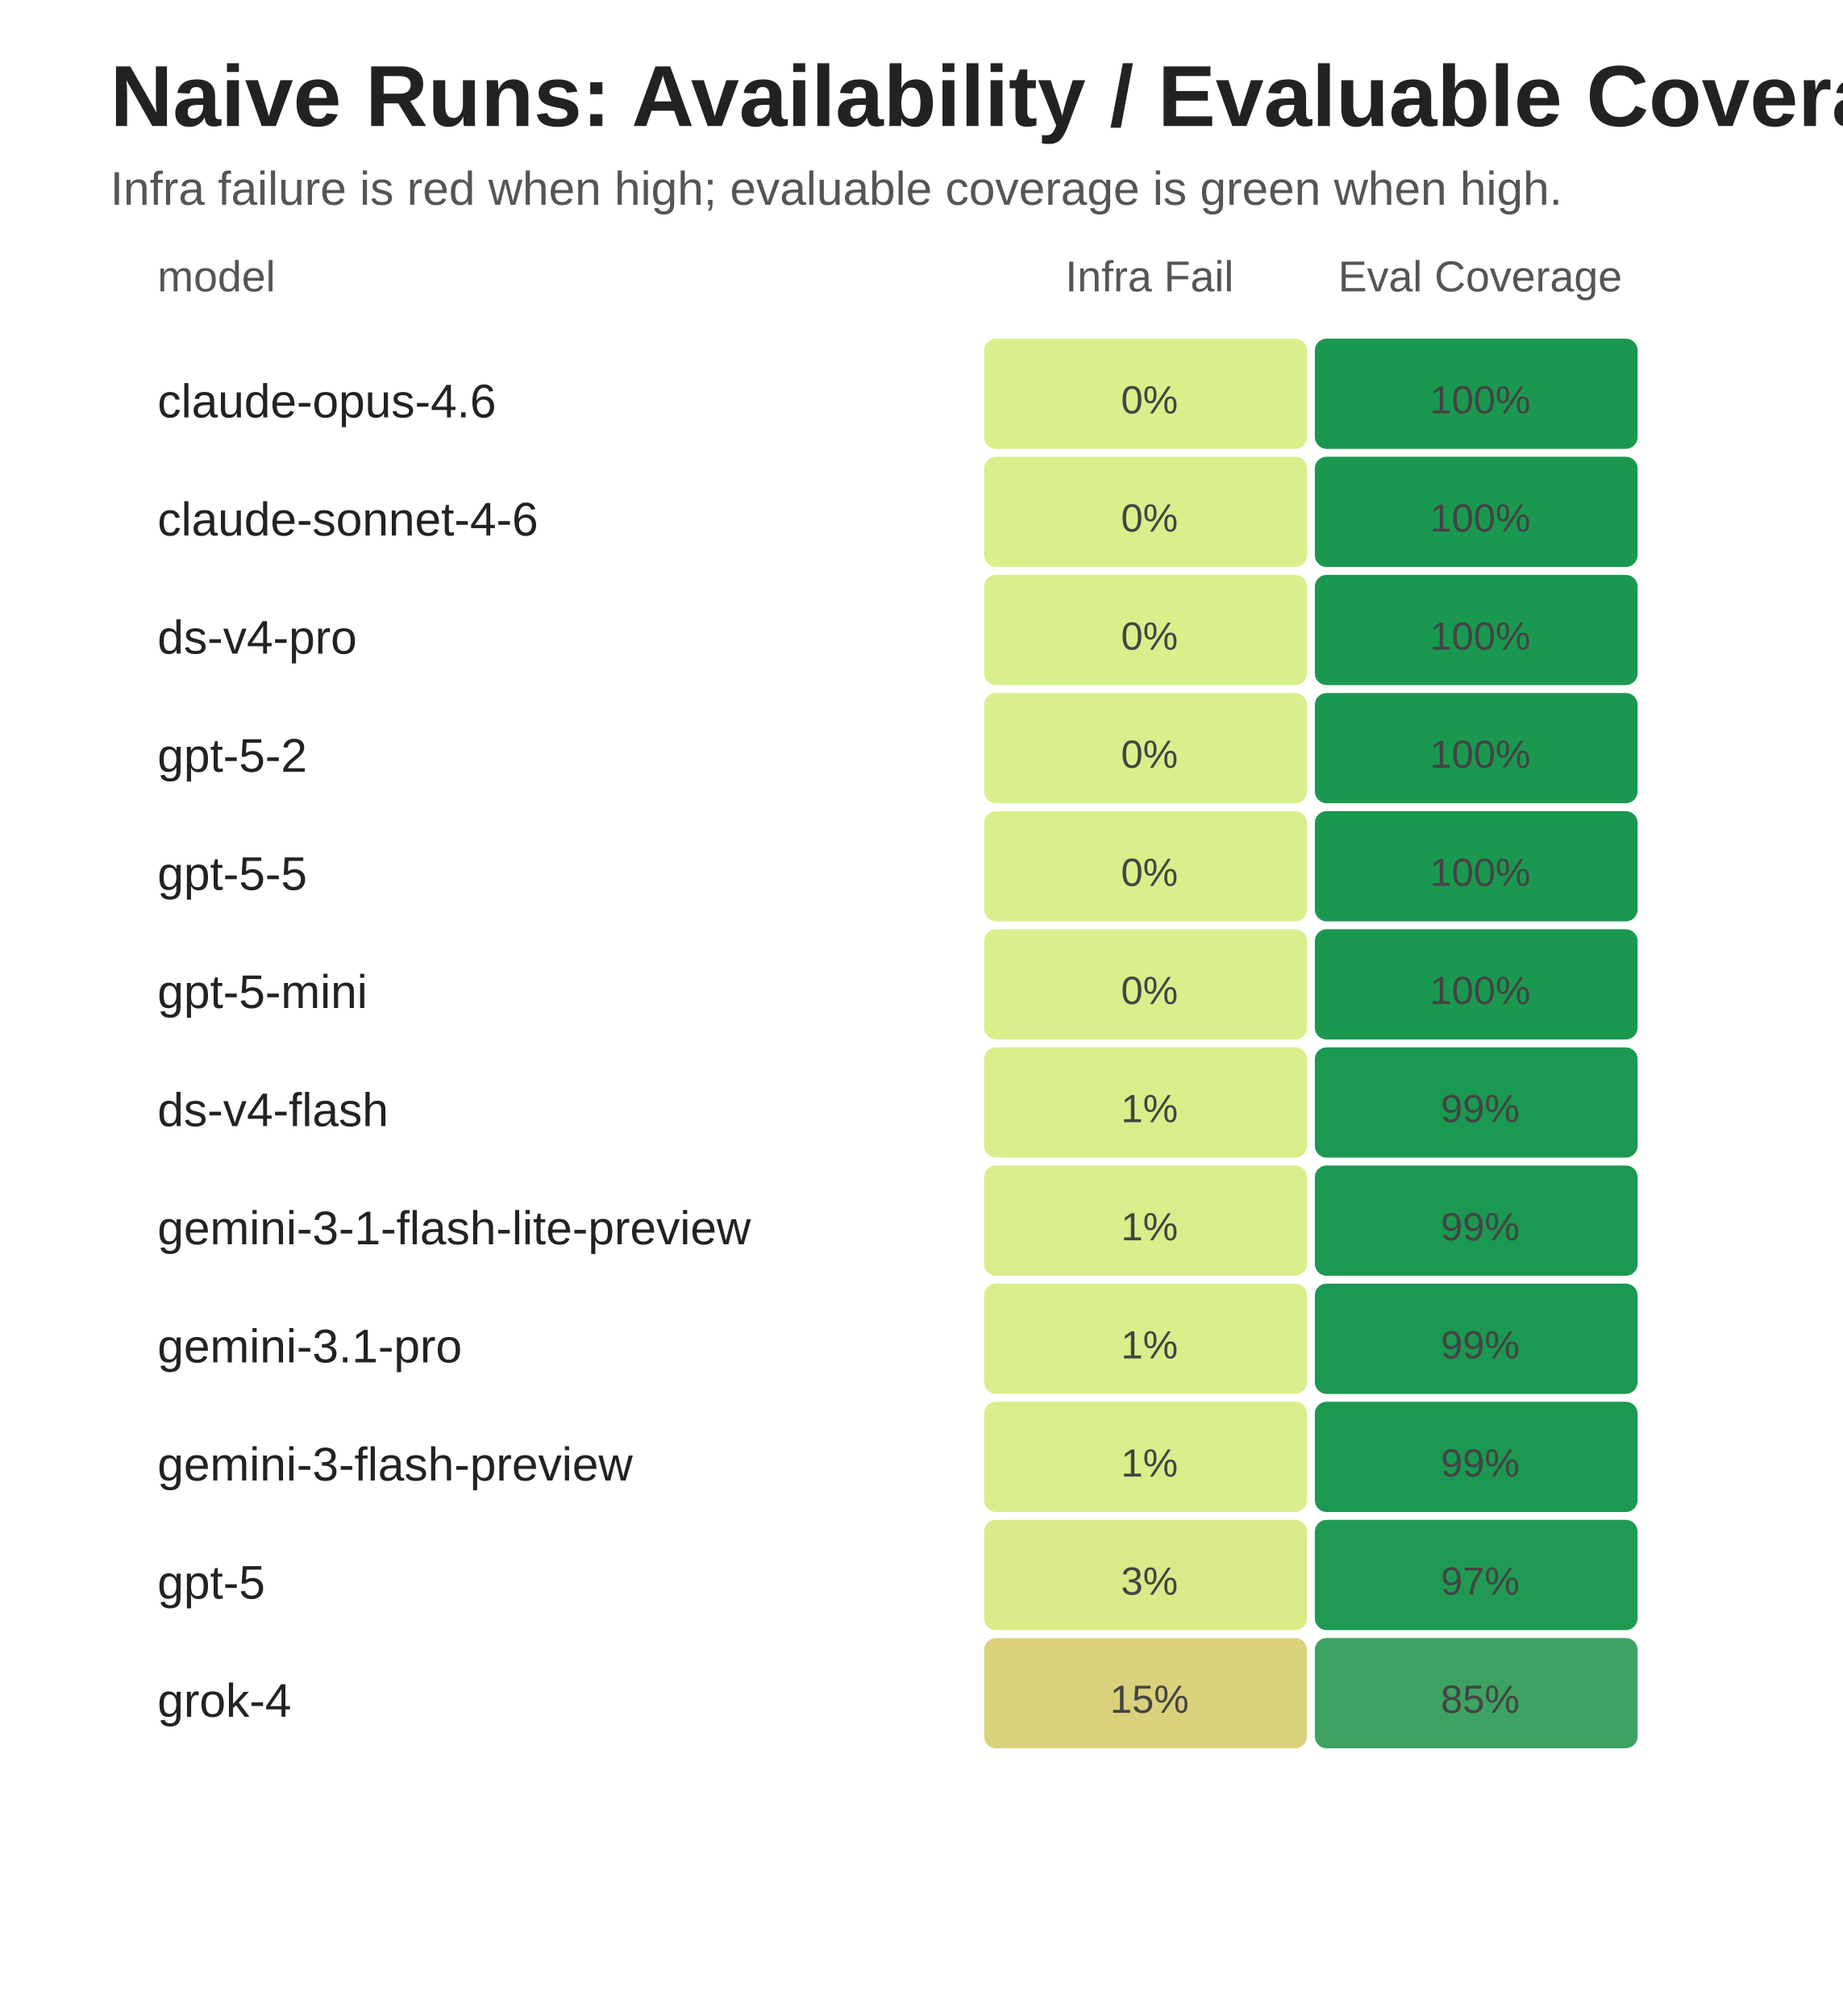
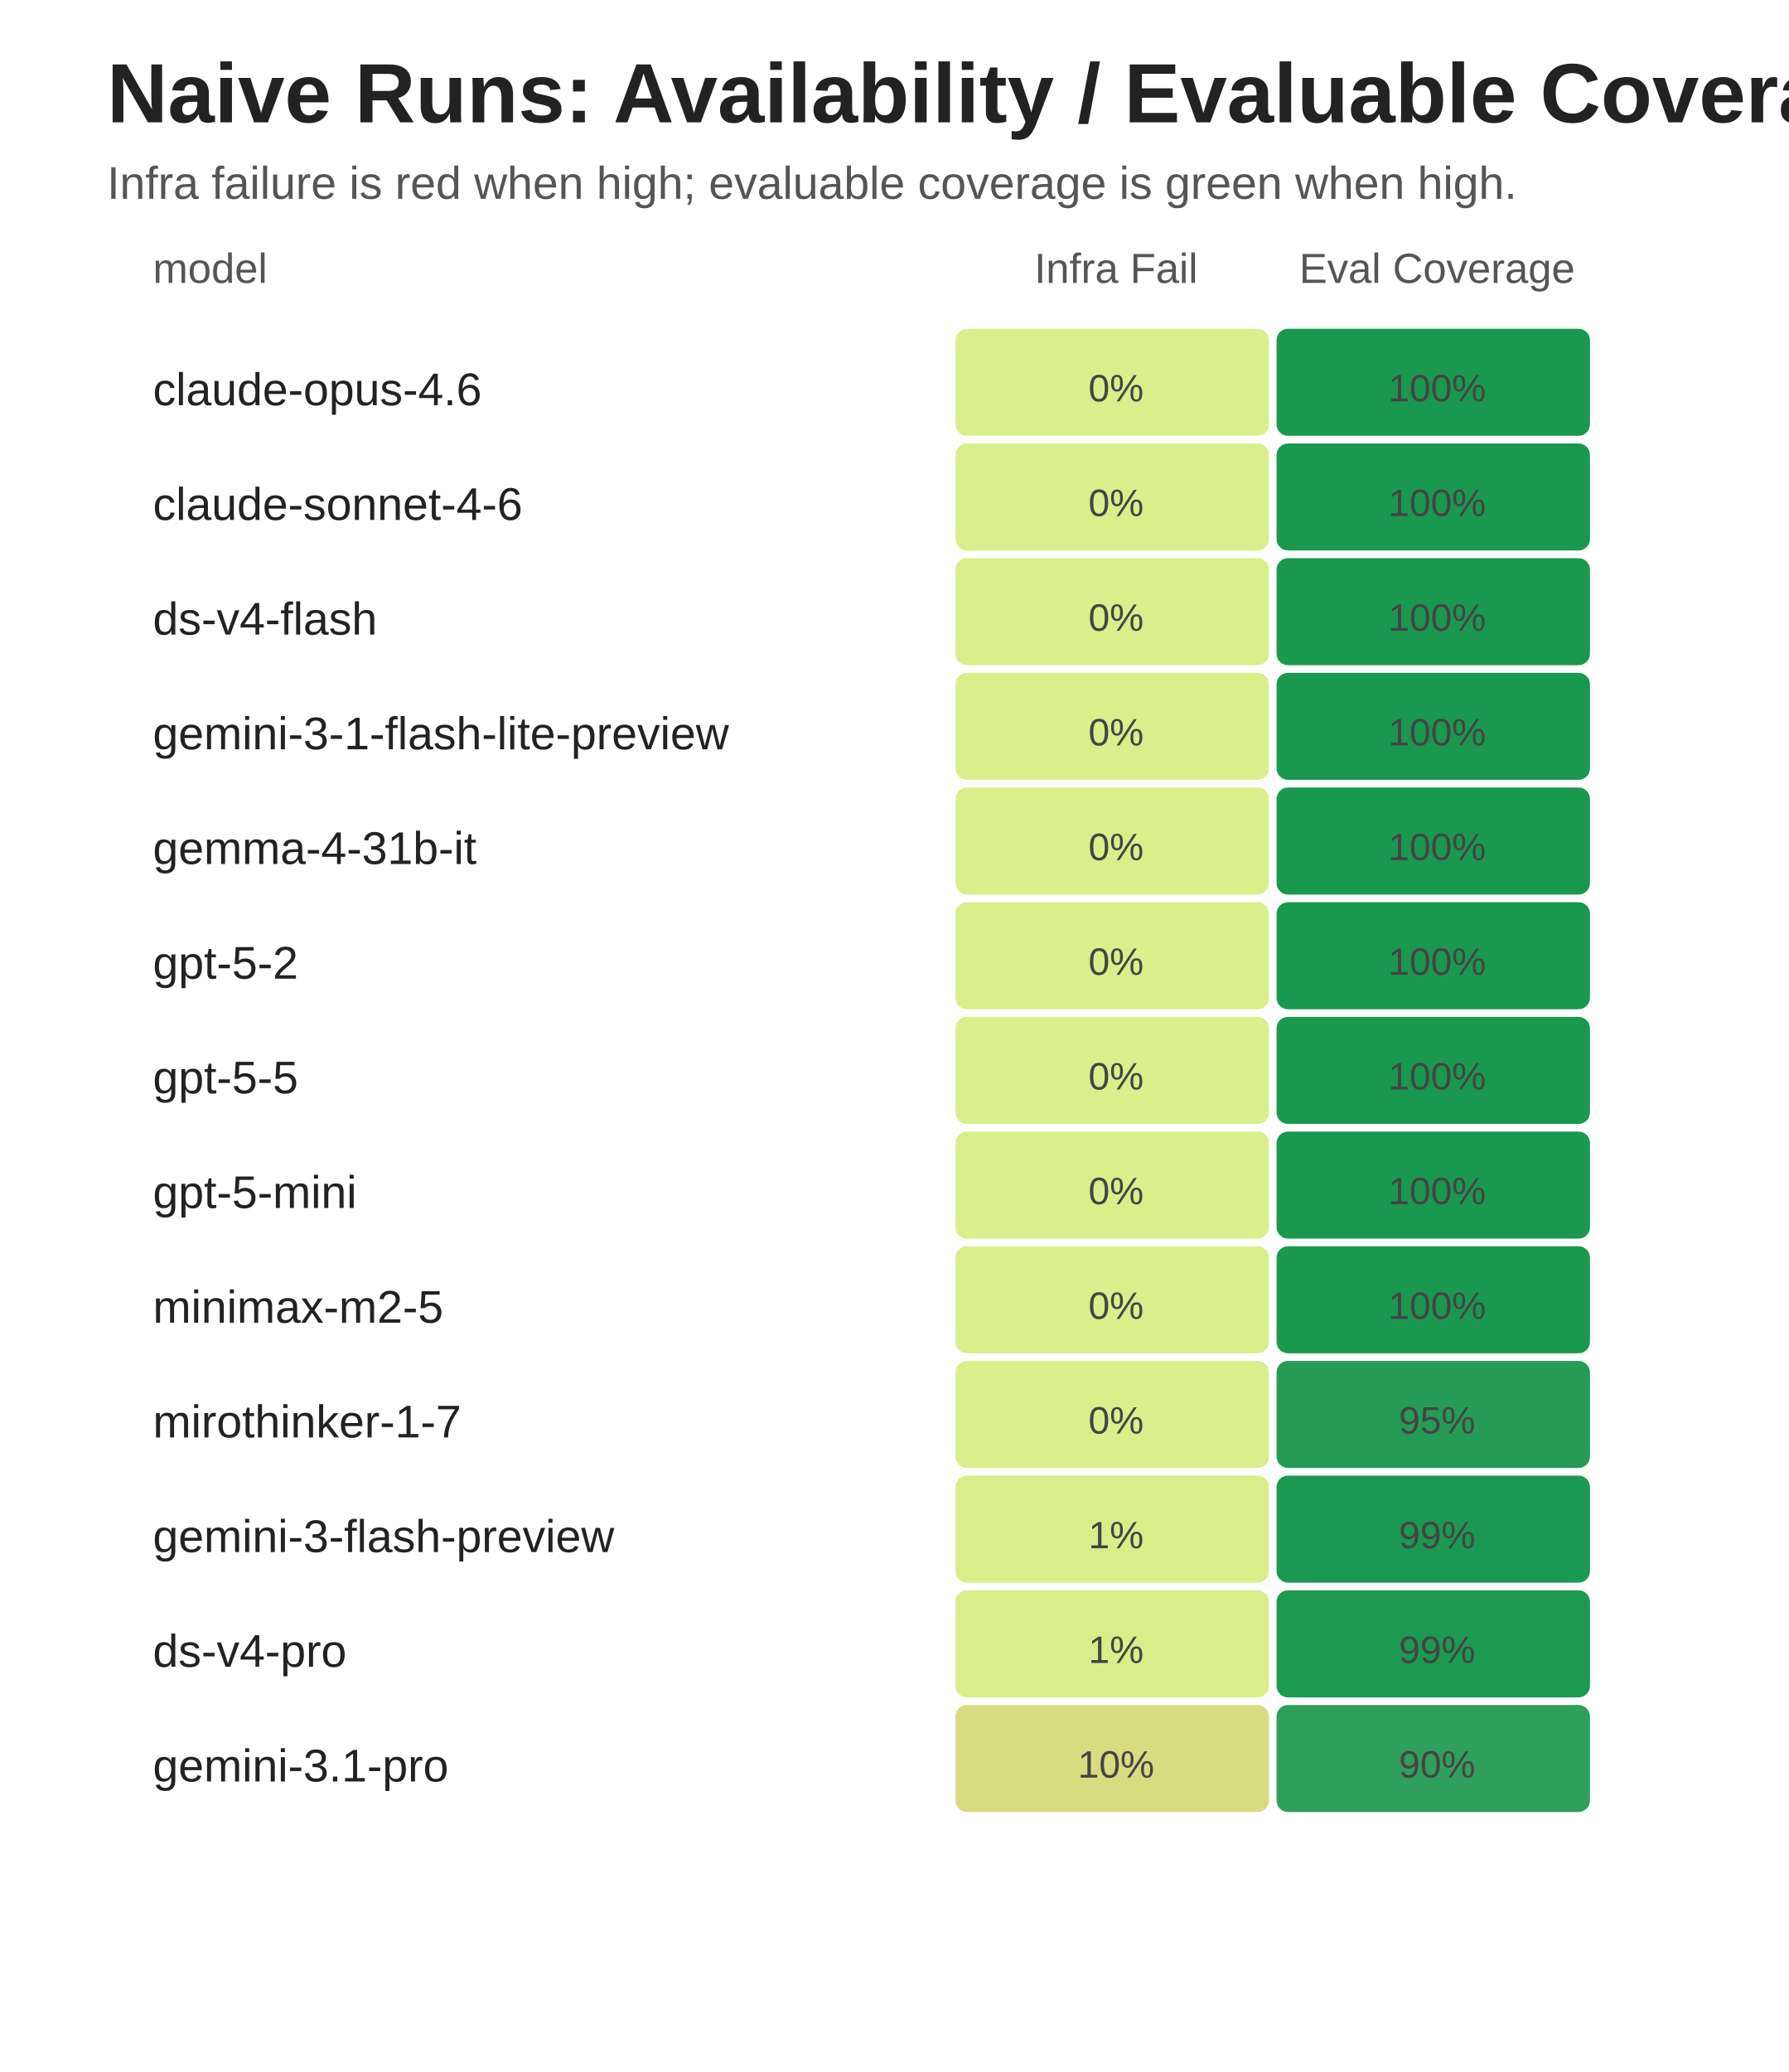
- <svg xmlns="http://www.w3.org/2000/svg" width="468" height="512" viewBox="0 0 468 512">
+ <svg xmlns="http://www.w3.org/2000/svg" width="468" height="542" viewBox="0 0 468 542">
  <style>
text{font-family:Arial,Helvetica,sans-serif;fill:#222}
.title{font-size:22px;font-weight:700}
.subtitle{font-size:12px;fill:#555}
.axis{font-size:11px;fill:#555}
.label{font-size:12px}
.small{font-size:10px;fill:#444}
.grid{stroke:#ddd;stroke-width:1}
</style>
  <text x="28" y="32" class="title">Naive Runs: Availability / Evaluable Coverage</text>
  <text x="28" y="52" class="subtitle">Infra failure is red when high; evaluable coverage is green when high.</text>
  <text x="40" y="74" class="axis">model</text>
  <text x="292.0" y="74" text-anchor="middle" class="axis">Infra Fail</text>
  <text x="376.0" y="74" text-anchor="middle" class="axis">Eval Coverage</text>
  <text x="40" y="106" class="label">claude-opus-4.6</text>
  <rect x="250" y="86" width="82" height="28" fill="#d9ef8b" rx="3" />
  <text x="292.0" y="105" text-anchor="middle" class="small">0%</text>
  <rect x="334" y="86" width="82" height="28" fill="#1a9850" rx="3" />
  <text x="376.0" y="105" text-anchor="middle" class="small">100%</text>
  <text x="40" y="136" class="label">claude-sonnet-4-6</text>
  <rect x="250" y="116" width="82" height="28" fill="#d9ef8b" rx="3" />
  <text x="292.0" y="135" text-anchor="middle" class="small">0%</text>
  <rect x="334" y="116" width="82" height="28" fill="#1a9850" rx="3" />
  <text x="376.0" y="135" text-anchor="middle" class="small">100%</text>
-   <text x="40" y="166" class="label">ds-v4-pro</text>
+   <text x="40" y="166" class="label">ds-v4-flash</text>
  <rect x="250" y="146" width="82" height="28" fill="#d9ef8b" rx="3" />
  <text x="292.0" y="165" text-anchor="middle" class="small">0%</text>
  <rect x="334" y="146" width="82" height="28" fill="#1a9850" rx="3" />
  <text x="376.0" y="165" text-anchor="middle" class="small">100%</text>
-   <text x="40" y="196" class="label">gpt-5-2</text>
+   <text x="40" y="196" class="label">gemini-3-1-flash-lite-preview</text>
  <rect x="250" y="176" width="82" height="28" fill="#d9ef8b" rx="3" />
  <text x="292.0" y="195" text-anchor="middle" class="small">0%</text>
  <rect x="334" y="176" width="82" height="28" fill="#1a9850" rx="3" />
  <text x="376.0" y="195" text-anchor="middle" class="small">100%</text>
-   <text x="40" y="226" class="label">gpt-5-5</text>
+   <text x="40" y="226" class="label">gemma-4-31b-it</text>
  <rect x="250" y="206" width="82" height="28" fill="#d9ef8b" rx="3" />
  <text x="292.0" y="225" text-anchor="middle" class="small">0%</text>
  <rect x="334" y="206" width="82" height="28" fill="#1a9850" rx="3" />
  <text x="376.0" y="225" text-anchor="middle" class="small">100%</text>
-   <text x="40" y="256" class="label">gpt-5-mini</text>
+   <text x="40" y="256" class="label">gpt-5-2</text>
  <rect x="250" y="236" width="82" height="28" fill="#d9ef8b" rx="3" />
  <text x="292.0" y="255" text-anchor="middle" class="small">0%</text>
  <rect x="334" y="236" width="82" height="28" fill="#1a9850" rx="3" />
  <text x="376.0" y="255" text-anchor="middle" class="small">100%</text>
-   <text x="40" y="286" class="label">ds-v4-flash</text>
-   <rect x="250" y="266" width="82" height="28" fill="#d9ee8a" rx="3" />
-   <text x="292.0" y="285" text-anchor="middle" class="small">1%</text>
-   <rect x="334" y="266" width="82" height="28" fill="#1b9851" rx="3" />
-   <text x="376.0" y="285" text-anchor="middle" class="small">99%</text>
-   <text x="40" y="316" class="label">gemini-3-1-flash-lite-preview</text>
-   <rect x="250" y="296" width="82" height="28" fill="#d9ee8a" rx="3" />
-   <text x="292.0" y="315" text-anchor="middle" class="small">1%</text>
-   <rect x="334" y="296" width="82" height="28" fill="#1b9851" rx="3" />
-   <text x="376.0" y="315" text-anchor="middle" class="small">99%</text>
-   <text x="40" y="346" class="label">gemini-3.1-pro</text>
-   <rect x="250" y="326" width="82" height="28" fill="#d9ee8a" rx="3" />
-   <text x="292.0" y="345" text-anchor="middle" class="small">1%</text>
-   <rect x="334" y="326" width="82" height="28" fill="#1b9851" rx="3" />
-   <text x="376.0" y="345" text-anchor="middle" class="small">99%</text>
-   <text x="40" y="376" class="label">gemini-3-flash-preview</text>
-   <rect x="250" y="356" width="82" height="28" fill="#d9ee8a" rx="3" />
-   <text x="292.0" y="375" text-anchor="middle" class="small">1%</text>
-   <rect x="334" y="356" width="82" height="28" fill="#1b9851" rx="3" />
-   <text x="376.0" y="375" text-anchor="middle" class="small">99%</text>
-   <text x="40" y="406" class="label">gpt-5</text>
-   <rect x="250" y="386" width="82" height="28" fill="#d9ea88" rx="3" />
-   <text x="292.0" y="405" text-anchor="middle" class="small">3%</text>
-   <rect x="334" y="386" width="82" height="28" fill="#209a53" rx="3" />
-   <text x="376.0" y="405" text-anchor="middle" class="small">97%</text>
-   <text x="40" y="436" class="label">grok-4</text>
-   <rect x="250" y="416" width="82" height="28" fill="#d9d17c" rx="3" />
-   <text x="292.0" y="435" text-anchor="middle" class="small">15%</text>
-   <rect x="334" y="416" width="82" height="28" fill="#3da262" rx="3" />
-   <text x="376.0" y="435" text-anchor="middle" class="small">85%</text>
+   <text x="40" y="286" class="label">gpt-5-5</text>
+   <rect x="250" y="266" width="82" height="28" fill="#d9ef8b" rx="3" />
+   <text x="292.0" y="285" text-anchor="middle" class="small">0%</text>
+   <rect x="334" y="266" width="82" height="28" fill="#1a9850" rx="3" />
+   <text x="376.0" y="285" text-anchor="middle" class="small">100%</text>
+   <text x="40" y="316" class="label">gpt-5-mini</text>
+   <rect x="250" y="296" width="82" height="28" fill="#d9ef8b" rx="3" />
+   <text x="292.0" y="315" text-anchor="middle" class="small">0%</text>
+   <rect x="334" y="296" width="82" height="28" fill="#1a9850" rx="3" />
+   <text x="376.0" y="315" text-anchor="middle" class="small">100%</text>
+   <text x="40" y="346" class="label">minimax-m2-5</text>
+   <rect x="250" y="326" width="82" height="28" fill="#d9ef8b" rx="3" />
+   <text x="292.0" y="345" text-anchor="middle" class="small">0%</text>
+   <rect x="334" y="326" width="82" height="28" fill="#1a9850" rx="3" />
+   <text x="376.0" y="345" text-anchor="middle" class="small">100%</text>
+   <text x="40" y="376" class="label">mirothinker-1-7</text>
+   <rect x="250" y="356" width="82" height="28" fill="#d9ef8b" rx="3" />
+   <text x="292.0" y="375" text-anchor="middle" class="small">0%</text>
+   <rect x="334" y="356" width="82" height="28" fill="#269b56" rx="3" />
+   <text x="376.0" y="375" text-anchor="middle" class="small">95%</text>
+   <text x="40" y="406" class="label">gemini-3-flash-preview</text>
+   <rect x="250" y="386" width="82" height="28" fill="#d9ee8a" rx="3" />
+   <text x="292.0" y="405" text-anchor="middle" class="small">1%</text>
+   <rect x="334" y="386" width="82" height="28" fill="#1b9851" rx="3" />
+   <text x="376.0" y="405" text-anchor="middle" class="small">99%</text>
+   <text x="40" y="436" class="label">ds-v4-pro</text>
+   <rect x="250" y="416" width="82" height="28" fill="#d9ed8a" rx="3" />
+   <text x="292.0" y="435" text-anchor="middle" class="small">1%</text>
+   <rect x="334" y="416" width="82" height="28" fill="#1d9952" rx="3" />
+   <text x="376.0" y="435" text-anchor="middle" class="small">99%</text>
+   <text x="40" y="466" class="label">gemini-3.1-pro</text>
+   <rect x="250" y="446" width="82" height="28" fill="#d9db81" rx="3" />
+   <text x="292.0" y="465" text-anchor="middle" class="small">10%</text>
+   <rect x="334" y="446" width="82" height="28" fill="#319f5c" rx="3" />
+   <text x="376.0" y="465" text-anchor="middle" class="small">90%</text>
</svg>
